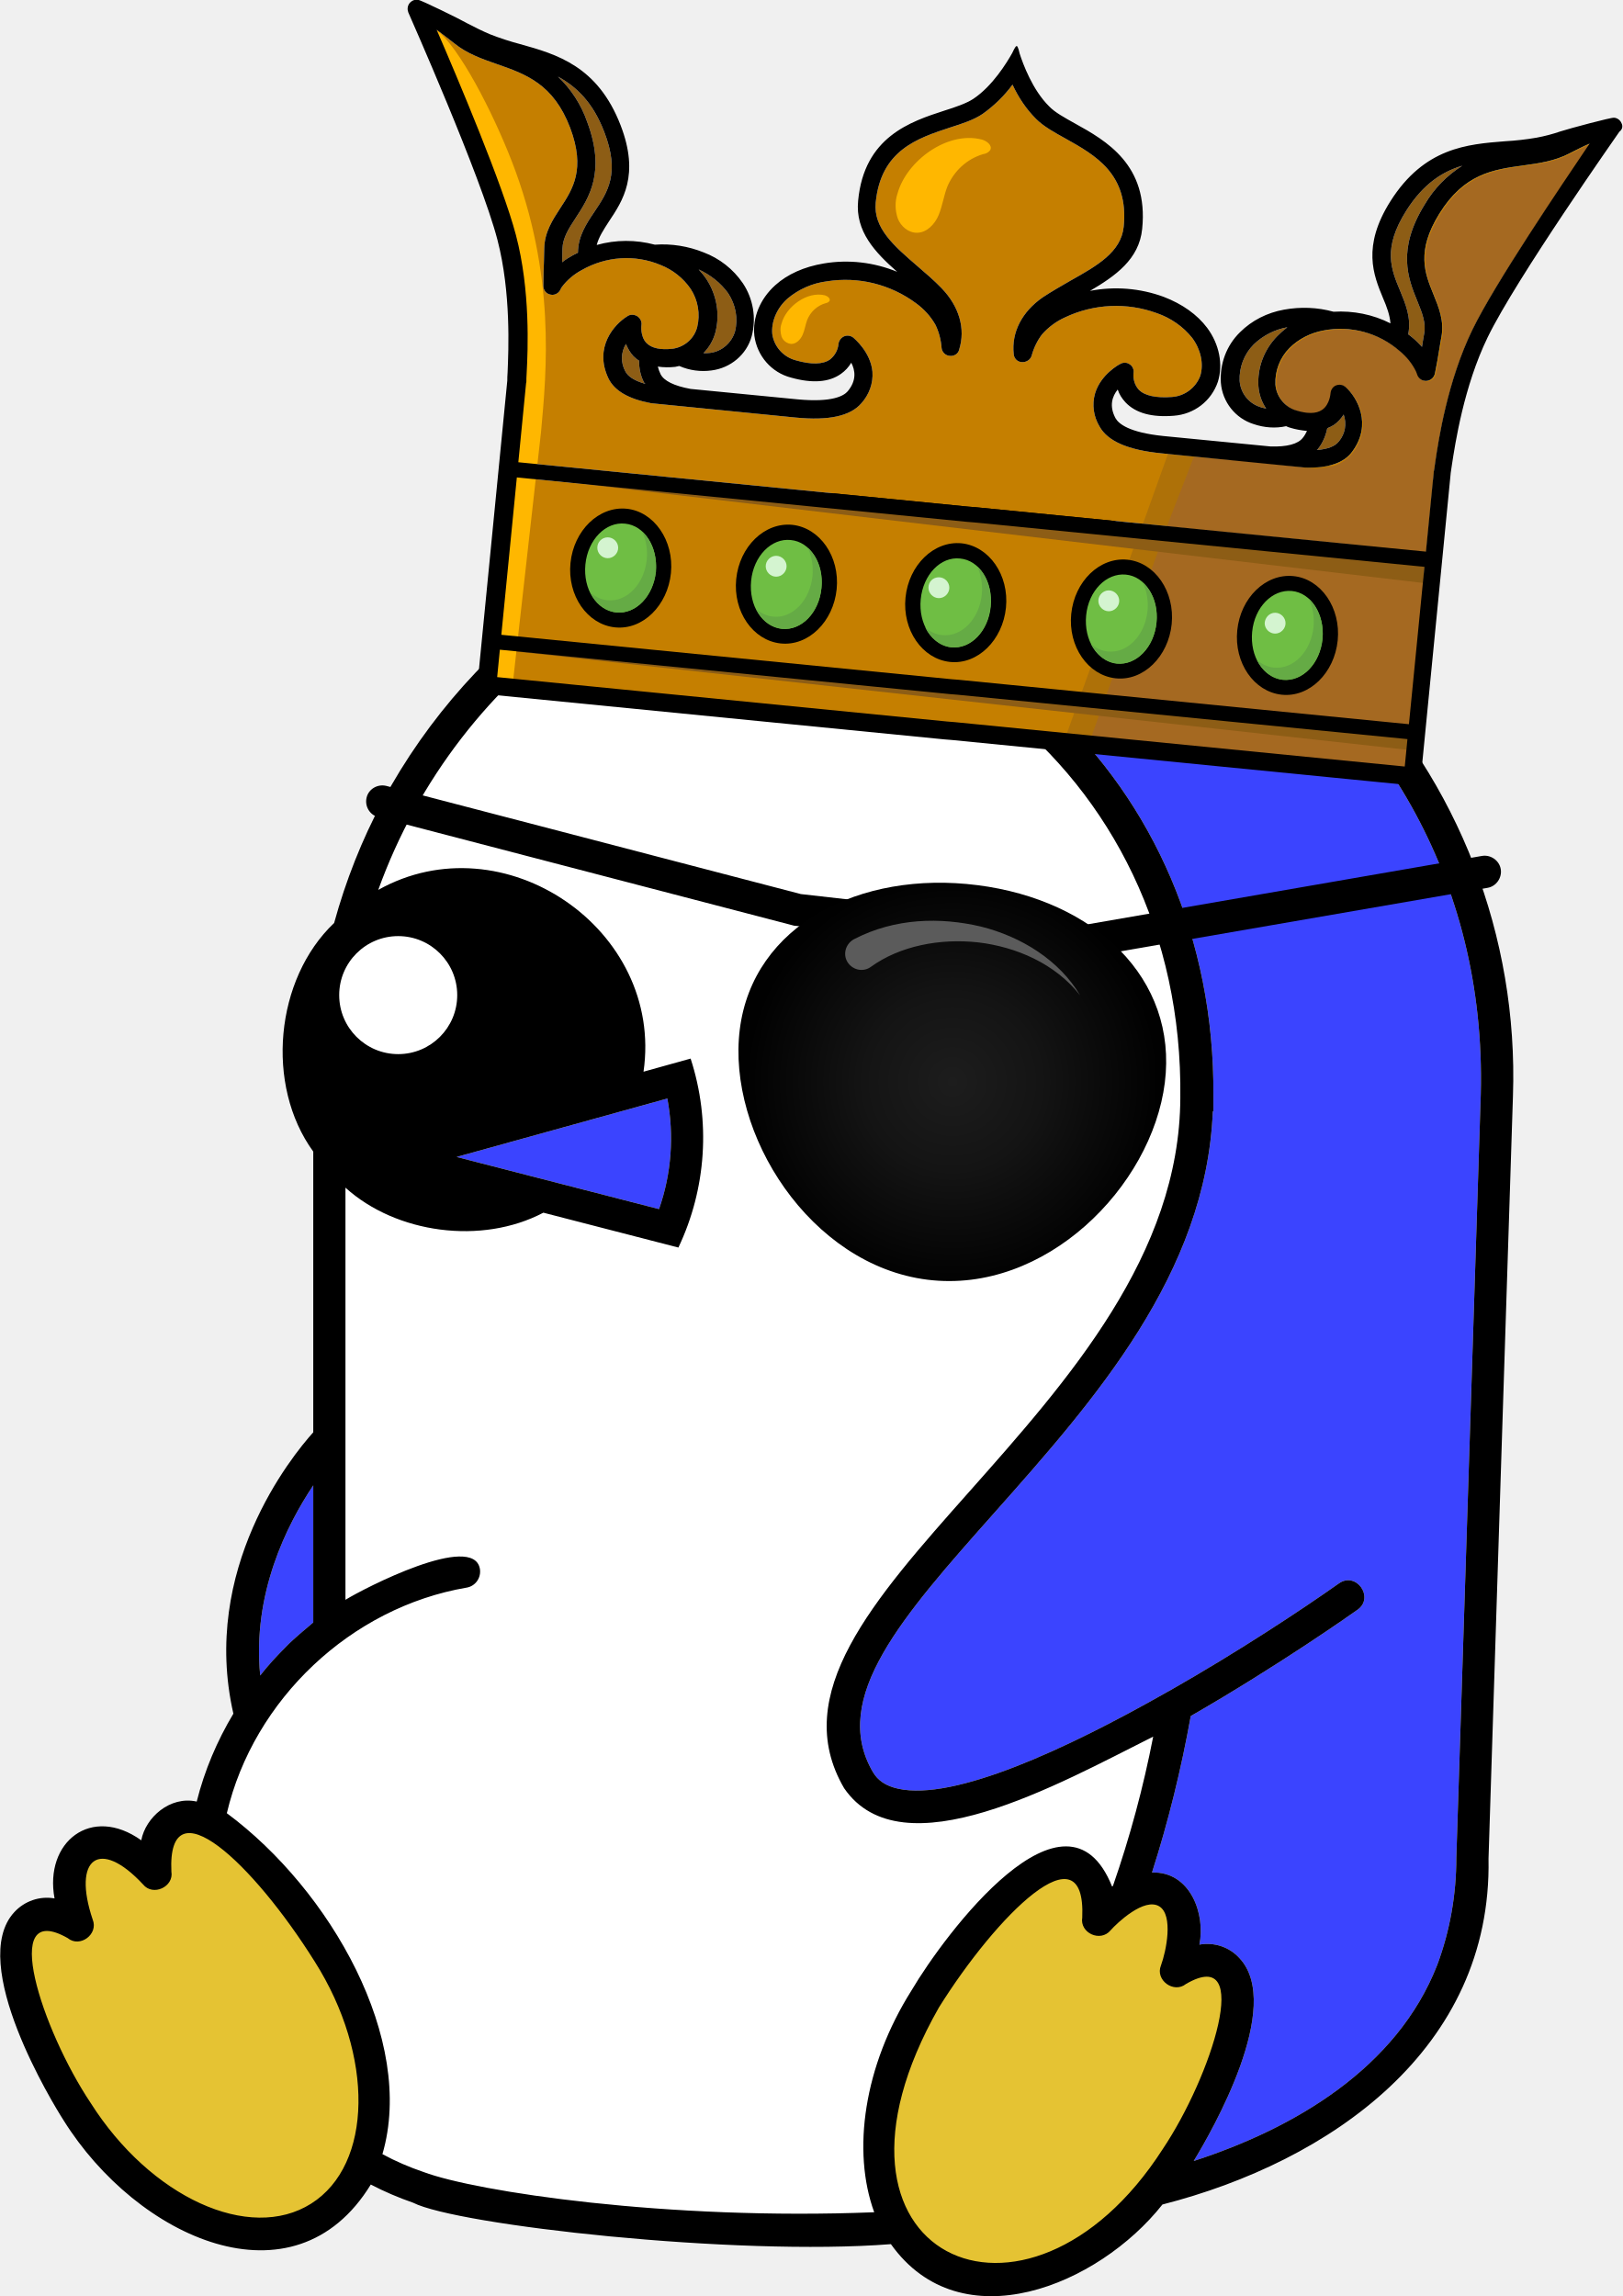
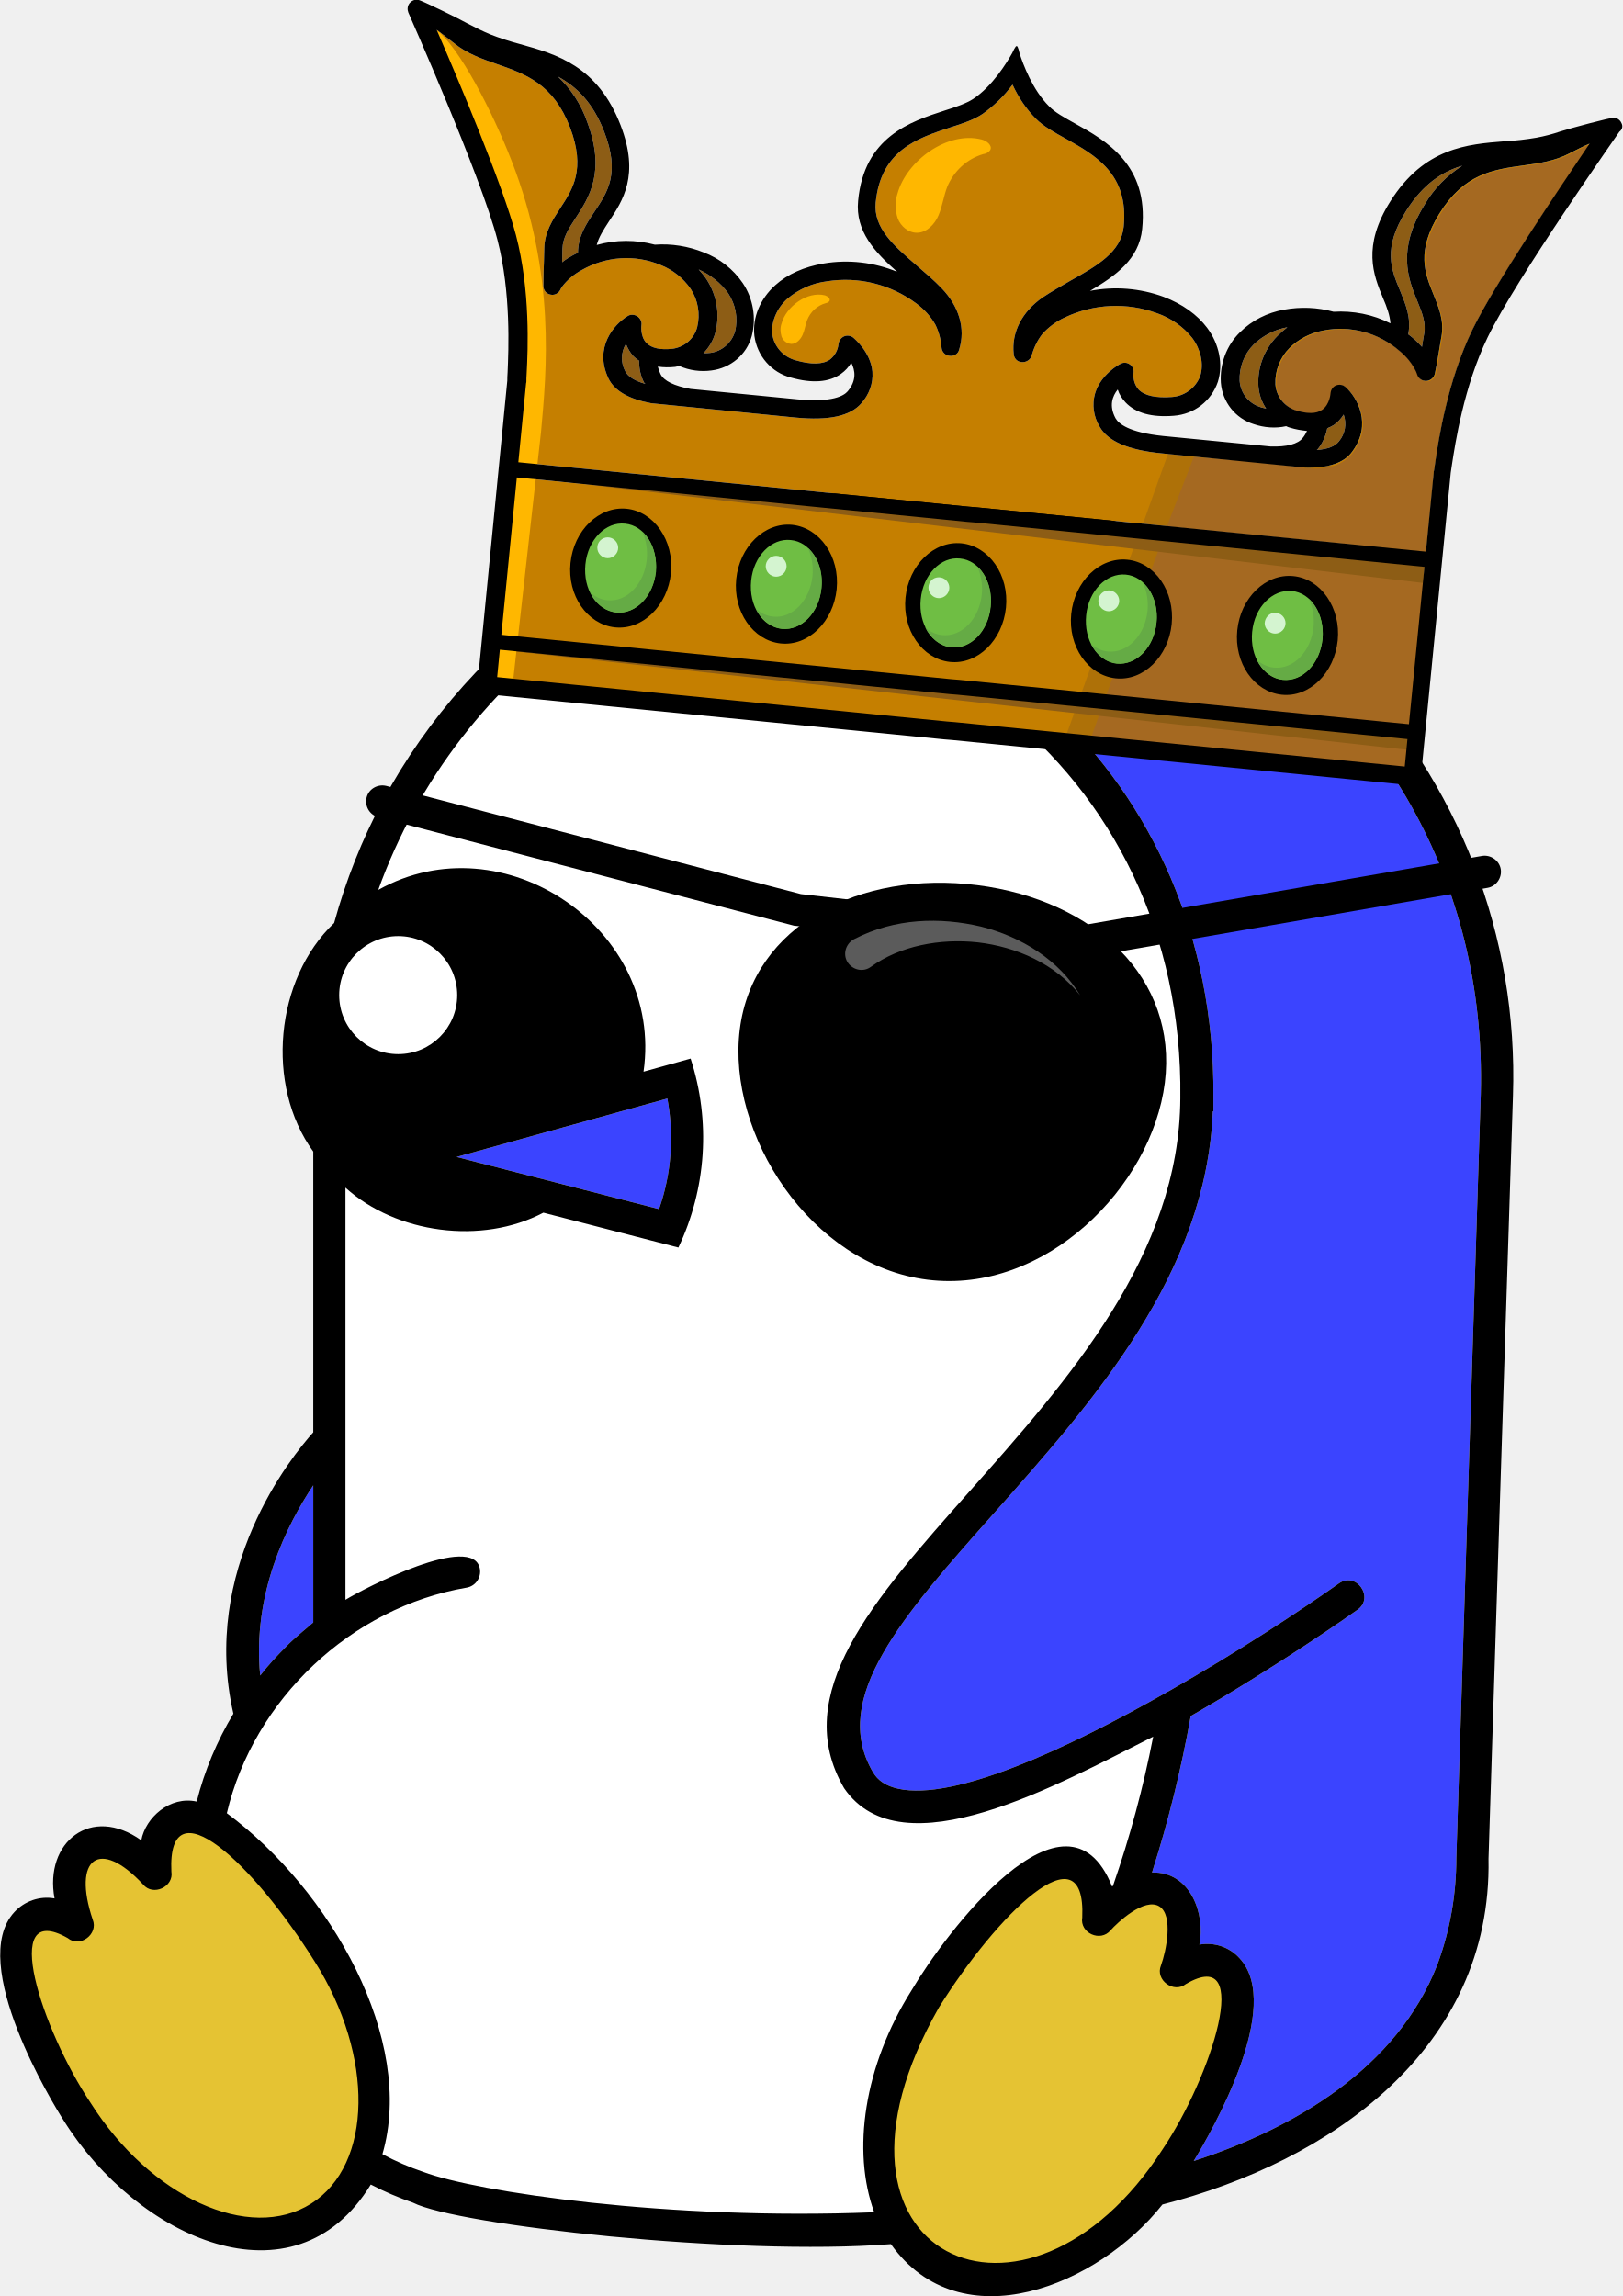
<svg xmlns="http://www.w3.org/2000/svg" version="1.1" id="CrownPatch" x="0px" y="0px" viewBox="0 0 544.3 770.4" style="enable-background:new 0 0 544.3 770.4;" xml:space="preserve">
  <style type="text/css">
	.penguin-st0{fill:#3B44FF;}
	.penguin-st1{fill:#E5C333;}
	.penguin-st2{fill:#FFFFFF;}
	.penguin-st3{display:none;fill:#FFFFFF;}
	.penguin-st4{fill:#C57F00;}
	.penguin-st5{opacity:0.4;fill:#8D5D15;enable-background:new    ;}
	.penguin-st6{fill:#A56921;}
	.penguin-st7{fill:#8D5D15;}
	.penguin-st8{fill:#FFB700;}
	.penguin-st9{fill:#6FBE44;}
	.penguin-st10{fill:#65AB45;}
	.penguin-st11{fill:#D4F4D0;}
- 	.penguin-st12{fill:url(#SVGID_1_penguin);}
+ 	.penguin-st12{fill="url(#SVGID_1_penguin)";}
	.penguin-st13{fill:#5B5B5B;}
</style>
  <g id="Color_body">
    <g id="Color_body-2">
      <path class="penguin-st0" d="M496.8,367.2c-8.2,256-8.2,256.1-8.2,256.2c0,12.2-2.1,24.4-6.4,35.9c-13.5,34.6-47.8,54.8-81.7,65.8    c6.2-10.2,30.2-52,15.4-68c-3.4-3.8-8.5-5.5-13.5-4.6c2.1-10.2-3-24.6-15.9-24.2c5.5-17.2,9.8-34.7,13-52.5    c29.7-17.1,53.9-34.2,56-35.7c5.7-4.1-0.5-12.9-6.3-8.8c-12.3,8.7-33.6,22.8-56.8,36c-0.4,0.2-0.8,0.4-1.1,0.6    c-33.8,19.2-71.2,36.4-89.9,32.3c-4.1-0.9-6.9-2.7-8.6-5.7c-14.4-24.8,10-52.2,40.9-87c33.4-37.6,71-80.1,73.2-134.6h0.2    c0-0.4,0-5,0-5.2c0.8-105.9-83.4-182.5-185.4-174.3C350.1,133.4,500.6,222.2,496.8,367.2z" />
    </g>
    <g id="Color_body-3">
      <path class="penguin-st0" d="M105.1,498.4v46c-3,2.6-6.3,5.2-9,8c-3.1,3.1-6.1,6.3-8.8,9.8C84.6,534.8,96.2,511.7,105.1,498.4z" />
    </g>
    <g id="Color_body-4">
      <path class="penguin-st0" d="M153.2,388.2l70.7-19.6c2.3,12.4,1.4,25.2-2.8,37.1L153.2,388.2z" />
    </g>
  </g>
  <g id="Shape">
    <polygon class="penguin-st1" points="368.6,639 363.1,626.9 355,625.3 342.5,636.3 328,646.6 313.7,665.6 302.6,685.4 295.3,712.9    297.2,736.9 308,755.4 318.6,762.3 340.1,765 367.6,755.6 393.6,725.6 409.5,695.1 415.1,670.1 409,658.6 396.3,660.2 396.1,640.7    386.2,633.7 373.6,636.3  " />
    <polygon class="penguin-st1" points="52,628.7 40.4,619.7 31.6,618.4 24.4,625.1 24.4,636.3 21.1,643.2 8.7,645.2 5.4,650.9 5.4,663.5    25.8,708.4 43.9,730 65.5,748 87.2,749.4 107.2,743.9 121.9,725.6 125.6,695.1 118,670.1 101.5,642.4 87.3,625.1 73.9,613.4    61.1,609.8 52.5,619.2  " />
    <path class="penguin-st2" d="M293.3,742.3c-69.4,2.8-133.6-6.9-151.2-13.5c-4.7-1.6-9.4-3.6-13.8-6c11.2-38.3-17.4-88.6-52.2-114.4   c9-38.2,41.7-69.1,80.5-75.7c2.9-0.5,4.9-3.3,4.4-6.3c0,0,0,0,0,0c-2.2-12.3-38.6,6.4-45.1,10.4V398.5c17,15.4,45.7,19.3,66.4,8.4   l45.3,11.7c9.4-19.8,10.9-42.5,4.1-63.4l-15.8,4.4c6.9-47.9-47.1-84.5-89-61c13.3-36.9,37.8-68.6,70.1-90.8   c103.6-22.8,200.4,49.9,199,160.6c-0.2,52.6-37.7,94.8-70.7,132c-32.4,36.5-60.5,68.1-42.1,99.6c19.4,28.3,72-1.4,103.7-17.3   c-3.3,17-7.8,33.7-13.5,50.1c-0.1,0.1-0.2,0.1-0.3,0.2c-15.4-38.5-56.1,15.9-67.3,34.9C289.8,693.3,285.8,721.7,293.3,742.3z" />
    <circle class="penguin-st3" cx="288" cy="328.1" r="19.1" />
    <path d="M362.7,321.5l-96.3-10.9l-139.5-36.4c-2.9-0.8-4.6-3.7-3.9-6.6s3.7-4.6,6.6-3.9L268.7,300l93.6,10.6l134.9-23.4   c2.9-0.5,5.8,1.5,6.3,4.4c0.5,2.9-1.5,5.8-4.4,6.3l0,0L362.7,321.5z" />
    <path d="M452.1,224.2c-65.9-70-182.3-79.8-260.8-25.6c-26.3,18-47.9,42.2-63,70.3c-6.9,12.9-12.3,26.6-16.2,40.8   c-19.8,18.8-23.2,54.4-7,76.7v94.2c-7.3,8.1-37.9,45.9-26.8,94.4c-5.5,9.2-9.7,19.1-12.3,29.5c-9-2-17.2,5.4-18.6,13   c-16.8-12-32.6,0.6-29.1,19.5c-5-0.9-10.1,0.9-13.5,4.6c-15.9,17.2,13.1,64.5,16.5,69.8c24.7,39.6,77.4,63.6,103.1,21.6   c4.6,2.4,9.3,4.4,14.2,6.1c14.7,7.5,108,18,160.3,13.9c23.5,33,69.6,13.9,91.1-13.3c56.3-14.4,110.6-52.2,109.4-116   c0-1.5,8.2-256,8.2-256C509.4,314.2,489.4,262.4,452.1,224.2z M153.2,388.2l70.7-19.6c2.3,12.4,1.4,25.2-2.8,37.1L153.2,388.2z    M105.1,498.4v46c-3,2.6-6.3,5.2-9,8c-3.1,3.1-6.1,6.3-8.8,9.8C84.6,534.8,96.2,511.7,105.1,498.4z M104.4,739.4   c-20.7,13.1-53.9-2.1-74-33.8c-16.3-24.4-30.8-68.4-7.7-55.3c4.1,3.4,10.4-1.3,8.4-6.2c-6.9-20.5,2.2-27.6,16.9-11.8   c3.3,4.1,10.4,0.8,9.5-4.3c-1.4-30,27.5-2.7,48.1,30.2C125.6,689.8,125.1,726.3,104.4,739.4L104.4,739.4z M293.3,742.3   c-69.4,2.8-133.6-6.9-151.2-13.5c-4.7-1.6-9.4-3.6-13.8-6c11.2-38.3-17.4-88.6-52.2-114.4c9-38.2,41.7-69.1,80.5-75.7   c2.9-0.5,4.9-3.3,4.4-6.3c0,0,0,0,0,0c-2.2-12.3-38.6,6.4-45.1,10.4V398.5c17,15.4,45.7,19.3,66.4,8.4l45.3,11.7   c9.4-19.8,10.9-42.5,4.1-63.4l-15.8,4.4c6.9-47.9-47.1-84.5-89-61c13.3-36.9,37.8-68.6,70.1-90.8c103.6-22.8,200.4,49.9,199,160.6   c-0.2,52.6-37.7,94.8-70.7,132c-32.4,36.5-60.5,68.1-42.1,99.6c19.4,28.3,72-1.4,103.7-17.3c-3.3,17-7.8,33.7-13.5,50.1   c-0.1,0.1-0.2,0.1-0.3,0.2c-15.4-38.5-56.1,15.9-67.3,34.9C289.8,693.3,285.8,721.7,293.3,742.3L293.3,742.3z M390.1,721.1   c-45.6,71-122.7,36.1-75.1-47.5c19.3-30.9,49.4-61,48.1-30.2c-0.9,5.2,6.1,8.4,9.5,4.3c2.2-2.5,11.4-11.2,16.4-8   c4.7,3,2.3,14.9,0.5,19.8c-2,4.9,4.3,9.5,8.4,6.2C420.8,652.4,406.4,696.8,390.1,721.1L390.1,721.1z M496.8,367.2   c-8.2,256-8.2,256.1-8.2,256.2c0,12.2-2.1,24.4-6.4,35.9c-13.5,34.6-47.8,54.8-81.7,65.8c6.2-10.2,30.2-52,15.4-68   c-3.4-3.8-8.5-5.5-13.5-4.6c2.1-10.2-3-24.6-15.9-24.2c5.5-17.2,9.8-34.7,13-52.5c29.7-17.1,53.9-34.2,56-35.7   c5.7-4.1-0.5-12.9-6.3-8.8c-12.3,8.7-33.6,22.8-56.8,36c-0.4,0.2-0.8,0.4-1.1,0.6c-33.8,19.2-71.2,36.4-89.9,32.3   c-4.1-0.9-6.9-2.7-8.6-5.7c-14.4-24.8,10-52.2,40.9-87c33.4-37.6,71-80.1,73.2-134.6h0.2c0-0.4,0-5,0-5.2   c0.8-105.9-83.4-182.5-185.4-174.3C350.1,133.4,500.6,222.2,496.8,367.2z" />
    <circle class="penguin-st2" cx="133.6" cy="333.9" r="19.8" />
    <g id="Layer_2_1_">
      <path class="penguin-st4" d="M494,110.6c-8.4,17.3-11.4,37.1-12.5,44.6c-0.2,1.3-0.3,2.3-0.4,2.7c-0.1,0.2-0.1,0.5-0.1,0.7l-2.6,26.5    l-151-14.9l-2.5-0.2l-151-14.9l2.6-26.5c0.1-0.2,0.1-0.5,0.1-0.7c0-0.5,0-1.4,0.1-2.8c0.4-7.6,1.3-27.6-3.6-46.2    c-4.4-16.8-19.5-52.5-26.6-68.9c1.6,1.2,3.6,2.7,6,4.6c4.2,3.4,9.3,5.2,14.2,6.9c9.8,3.4,19,6.7,24.6,21.4    c5.2,13.9,0.9,20.5-3.3,26.9c-2.6,4-5.3,8.1-5.4,13.5c0,1.3-0.1,2.7-0.1,4.2c-0.1,2.6-0.2,5.5-0.2,8.4c0,1.4,0.9,2.6,2.2,2.9    c1.3,0.4,2.7-0.2,3.4-1.4l0.3-0.6c0.1-0.2,0.2-0.3,0.3-0.5c1.8-2.4,4.1-4.3,6.7-5.7c8.1-4.6,17.8-5.3,26.4-1.7    c4.1,1.6,7.6,4.4,10.1,8c2.5,3.8,3.3,8.5,2.2,12.9c-1,3.8-4.2,6.6-8.1,7.2c-4.3,0.5-7.2-0.2-8.9-1.9c-2.2-2.3-1.7-6-1.7-6    c0.2-1.2-0.4-2.3-1.4-3c-1-0.6-2.3-0.7-3.3,0c-4.4,2.7-11.3,10.4-6.4,20.8c2,4.2,6.8,7,14.4,8.4l48.4,4.8    c11.2,1.1,18.4-0.5,22.1-4.8c2.6-2.9,4-6.7,3.7-10.6c-0.6-6.6-6.1-11.1-6.4-11.4c-0.9-0.7-2.1-0.9-3.2-0.4c-1,0.5-1.7,1.5-1.8,2.6    c-0.2,2-1.2,3.8-2.8,5.1c-2.4,1.7-6.3,1.8-11.5,0.3c-4.2-1.1-7.3-4.6-7.9-8.8c-0.4-4.1,1.5-8.7,5.1-11.9c3.8-3.2,8.4-5.2,13.2-5.8    c10.6-1.7,21.4,1,30,7.4c2.6,1.9,4.8,4.3,6.4,7.1c1.2,2.4,1.9,5.1,2.1,7.8c0.1,1.4,1.3,2.6,2.7,2.7c1.5,0.2,2.9-0.7,3.2-2.1    c2.2-7,0-14.5-5.9-20.6c-2.5-2.6-5.3-5-8.1-7.4c-8-6.9-14.8-12.8-14-21.3c1.7-17.6,14-21.6,24.9-25.2c4.1-1.3,8.1-2.6,11-4.6    c3.8-2.7,7.2-6,10-9.8c2,4.3,4.6,8.2,7.9,11.5c2.5,2.5,6.1,4.5,9.9,6.6c10,5.6,21.3,11.9,19.5,29.6c-0.9,8.5-8.8,13-17.9,18.1    c-3.1,1.8-6.3,3.6-9.3,5.6c-6.9,4.8-10.5,11.7-9.7,19c0.1,1.5,1.3,2.7,2.8,2.7c1.4,0.1,2.8-0.8,3.2-2.1c0.7-2.6,1.9-5.1,3.5-7.2    c2.1-2.4,4.8-4.4,7.7-5.7c9.7-4.6,20.8-5.1,30.9-1.4c4.6,1.6,8.8,4.5,11.8,8.3c2.9,3.9,3.9,8.7,2.7,12.7c-1.5,4-5.2,6.8-9.5,7.1    c-5.3,0.4-9.2-0.4-11.2-2.5c-1.3-1.5-1.9-3.5-1.7-5.5c0.2-1.1-0.3-2.3-1.2-2.9c-0.9-0.7-2.2-0.8-3.2-0.2c-0.3,0.1-6.6,3.5-8.5,9.9    c-1.1,3.8-0.5,7.8,1.5,11.1c2.7,4.9,9.5,7.9,20.7,9l48.4,4.8c7.7,0.2,13-1.6,15.7-5.4c6.8-9.2,1.6-18.2-2.2-21.6    c-0.9-0.8-2.1-1-3.2-0.6c-1.1,0.4-1.8,1.5-1.9,2.6c0,0-0.2,3.8-2.8,5.6c-2,1.4-5.1,1.4-9.1,0.1c-3.7-1.3-6.3-4.7-6.6-8.6    c-0.2-4.5,1.5-9,4.7-12.2c3.1-3.1,7.1-5.1,11.4-5.9c9.1-1.8,18.6,0.8,25.6,6.9c2.3,1.9,4.2,4.2,5.5,6.9c0.1,0.2,0.1,0.4,0.2,0.5    l0.2,0.6c0.5,1.3,1.7,2.1,3.1,2c1.4-0.1,2.5-1.1,2.8-2.4c0.6-2.9,1.1-5.7,1.5-8.3c0.2-1.5,0.5-2.8,0.7-4.1c1-5.3-0.9-9.9-2.7-14.3    c-2.9-7.1-5.8-14.4,2-27c8.3-13.4,18-14.8,28.3-16.2c5.2-0.7,10.5-1.5,15.3-4c2.7-1.4,4.9-2.5,6.8-3.3    C523.4,62.9,501.6,95,494,110.6z" />
      <polygon class="penguin-st4" points="326.9,175.3 324.4,175.1 173.4,160.2 171.9,175.2 168.2,213 166.7,228 317.7,242.9 320.2,243.1     471.2,258 472.7,243 476.4,205.2 477.9,190.2   " />
      <polygon class="penguin-st5" points="356.7,249.5 382.2,178.6 479,188.6 475.8,258.2   " />
      <polygon class="penguin-st6" points="365,250.4 390.5,179.5 481.5,194.6 475.8,258.2   " />
      <polygon class="penguin-st7" points="474.1,251.8 165.8,217.8 474.8,244.6   " />
      <polygon class="penguin-st7" points="477.4,195.6 167.6,159.1 478.4,184.8   " />
      <path class="penguin-st7" d="M471.8,70.7c5.7-9,12.1-13.1,18.8-15.1c-5.2,3.3-9.5,7.7-12.6,13c-9.4,15.2-5.6,24.8-2.5,32.4    c1.6,3.9,3,7.4,2.3,11c-0.2,1.3-0.5,2.7-0.7,4.2c0,0.1,0,0.1,0,0.2c-1-1.1-2.1-2.2-3.2-3.1c-0.4-0.4-0.9-0.7-1.4-1.1    c0-0.1,0-0.2,0-0.2c1-5.4-0.9-9.9-2.7-14.3C466.7,90.3,463.8,83.4,471.8,70.7z" />
      <path class="penguin-st7" d="M428.5,112.8c-4.4,4.5-6.7,10.6-6.3,16.8c0.2,2.7,1.1,5.3,2.6,7.5c-0.7-0.2-1.5-0.3-2.2-0.6    c-3.8-1.3-6.4-4.7-6.7-8.7c-0.2-4.5,1.5-9,4.7-12.2l0,0c3.1-3,7-5,11.3-5.8C430.6,110.8,429.5,111.8,428.5,112.8z" />
      <path class="penguin-st7" d="M244.3,98.4L244.3,98.4c2.5,3.8,3.4,8.4,2.3,12.8c-1.1,3.8-4.4,6.7-8.3,7.2c-0.7,0.1-1.5,0.1-2.3,0.1    c1.9-1.9,3.3-4.3,4-6.9c1.6-6.1,0.5-12.5-2.9-17.8c-0.8-1.2-1.7-2.3-2.7-3.4C238.3,92.2,241.8,94.9,244.3,98.4z" />
      <path class="penguin-st7" d="M202.7,44.2c5.4,13.9,1.2,20.2-3.3,26.9c-2.7,4-5.4,8.1-5.5,13.5v0.2c-0.5,0.3-1.1,0.5-1.6,0.8    c-1.3,0.7-2.6,1.5-3.7,2.4v-0.2c0-1.5,0.1-2.9,0.1-4.3c0.1-3.7,2.1-6.8,4.4-10.3c4.5-6.9,10.2-15.5,3.9-32.3    c-2-5.8-5.4-11-9.8-15.2C193.4,29.1,198.9,34.3,202.7,44.2z" />
      <path class="penguin-st7" d="M216.5,128.8c-3.5-1-5.8-2.4-6.7-4.2c-1.6-2.9-1.5-6.4,0.2-9.2c0.6,1.5,1.4,2.9,2.5,4.1    c0.6,0.6,1.2,1.1,1.9,1.5c0,2.6,0.5,5.1,1.7,7.4C216.3,128.5,216.4,128.7,216.5,128.8z" />
      <path class="penguin-st7" d="M441.8,151c0.1-0.1,0.3-0.3,0.4-0.4c1.6-2,2.6-4.4,3.1-6.9c0.8-0.3,1.5-0.7,2.2-1.1c1.3-0.9,2.4-2.1,3.3-3.5    c1.1,3.1,0.5,6.5-1.6,9C447.9,149.8,445.4,150.7,441.8,151z" />
      <path class="penguin-st8" d="M146.5,10.1c7.5,5.7,18.6,27,25.2,44c14.8,38.1,11.7,70.4,9.8,91l-9.6,85.5l-7.4-3.5l9.4-122.9    c0.3-7.7-0.8-15.4-3.3-22.7l-11.9-35.2L146.5,10.1z" />
      <polygon class="penguin-st5" points="382,179.8 393.2,148.5 482.6,161.6 479,188.6   " />
      <path class="penguin-st9" d="M262.1,213.4c-7.9-0.8-13.5-9.2-12.6-18.8s8.1-16.8,16-16s13.5,9.2,12.6,18.8S270,214.2,262.1,213.4z" />
      <path d="M265.3,181.2c6.5,0.6,11.1,7.8,10.3,16.1s-6.7,14.4-13.3,13.7s-11.1-7.8-10.3-16.1S258.8,180.5,265.3,181.2 M265.8,176.1    c-9.3-0.9-17.7,7.3-18.8,18.2s5.6,20.6,14.9,21.6s17.7-7.3,18.8-18.2S275.1,177.1,265.8,176.1z" />
      <path class="penguin-st10" d="M271,183.8c1.4,2.9,1.9,6.2,1.6,9.4c-0.8,8.2-6.7,14.4-13.2,13.7c-2.1-0.2-4.1-1.1-5.7-2.6    c1.8,3.7,5,6.3,8.7,6.7c6.5,0.6,12.4-5.5,13.2-13.7C276.2,191.7,274.3,186.7,271,183.8z" />
      <path class="penguin-st9" d="M374.5,225.1c-7.9-0.8-13.5-9.2-12.6-18.8s8.1-16.8,16-16s13.5,9.2,12.6,18.8S382.4,225.9,374.5,225.1z" />
      <path d="M377.7,192.8c6.5,0.6,11.1,7.8,10.3,16.1s-6.7,14.4-13.3,13.7s-11.1-7.8-10.3-16.1S371.2,192.2,377.7,192.8 M378.2,187.8    c-9.3-0.9-17.7,7.3-18.8,18.2s5.6,20.6,14.9,21.6s17.7-7.3,18.8-18.2S387.5,188.7,378.2,187.8z" />
      <path class="penguin-st10" d="M383.4,195.5c1.4,2.9,1.9,6.2,1.6,9.4c-0.8,8.2-6.7,14.4-13.3,13.7c-2.1-0.2-4.1-1.1-5.7-2.6    c1.8,3.7,5,6.3,8.7,6.7c6.5,0.6,12.4-5.5,13.3-13.7C388.6,203.4,386.7,198.4,383.4,195.5z" />
      <path class="penguin-st9" d="M430.2,230.6c-7.9-0.8-13.5-9.2-12.6-18.8s8.1-16.8,16-16s13.5,9.2,12.6,18.8S438.1,231.4,430.2,230.6z" />
      <path d="M433.4,198.3c6.5,0.6,11.1,7.8,10.3,16.1s-6.7,14.4-13.3,13.7s-11.1-7.8-10.3-16.1S426.9,197.7,433.4,198.3 M433.9,193.3    c-9.3-0.9-17.7,7.3-18.8,18.2s5.6,20.6,14.9,21.6s17.7-7.3,18.8-18.2S443.2,194.2,433.9,193.3L433.9,193.3z" />
      <path class="penguin-st10" d="M439.1,200.9c1.4,2.9,1.9,6.2,1.6,9.4c-0.8,8.2-6.7,14.4-13.3,13.7c-2.1-0.2-4.1-1.1-5.7-2.6    c1.8,3.7,5,6.3,8.7,6.7c6.5,0.6,12.4-5.5,13.3-13.7C444.2,208.9,442.3,203.9,439.1,200.9z" />
      <path class="penguin-st9" d="M206.5,207.9c-7.9-0.8-13.5-9.2-12.6-18.8s8.1-16.8,16-16s13.5,9.2,12.6,18.8S214.4,208.7,206.5,207.9z" />
      <path d="M209.7,175.7c6.5,0.6,11.1,7.8,10.3,16.1s-6.7,14.4-13.3,13.7s-11.1-7.8-10.3-16.1S203.2,175,209.7,175.7 M210.2,170.7    c-9.3-0.9-17.7,7.3-18.8,18.2s5.6,20.6,14.9,21.6s17.7-7.3,18.8-18.2S219.4,171.6,210.2,170.7L210.2,170.7z" />
      <path class="penguin-st10" d="M215.4,178.3c1.4,2.9,1.9,6.2,1.6,9.4c-0.8,8.2-6.7,14.4-13.2,13.7c-2.1-0.2-4.1-1.1-5.7-2.6    c1.8,3.7,5,6.3,8.7,6.7c6.5,0.6,12.4-5.5,13.3-13.7C220.5,186.2,218.6,181.2,215.4,178.3z" />
      <path class="penguin-st9" d="M318.9,219.6c-7.9-0.8-13.5-9.2-12.6-18.8s8.1-16.8,16-16s13.5,9.2,12.6,18.8S326.8,220.4,318.9,219.6z" />
      <path d="M322.1,187.4c6.5,0.6,11.1,7.8,10.3,16.1s-6.7,14.4-13.2,13.7s-11.1-7.8-10.3-16.1S315.6,186.7,322.1,187.4 M322.6,182.3    c-9.3-0.9-17.7,7.3-18.8,18.2s5.6,20.6,14.9,21.6s17.7-7.3,18.8-18.2S331.9,183.3,322.6,182.3L322.6,182.3z" />
      <path class="penguin-st10" d="M327.8,190c1.4,2.9,1.9,6.2,1.6,9.4c-0.8,8.2-6.7,14.4-13.3,13.7c-2.1-0.2-4.1-1.1-5.7-2.6    c1.8,3.7,5,6.3,8.7,6.7c6.5,0.6,12.4-5.5,13.2-13.7C332.9,197.9,331,192.9,327.8,190z" />
      <path class="penguin-st11" d="M203.9,180.3L203.9,180.3c1.9,0,3.5,1.6,3.5,3.5v0l0,0c0,1.9-1.6,3.5-3.5,3.5h0l0,0c-1.9,0-3.5-1.6-3.5-3.5    c0,0,0,0,0,0l0,0C200.4,181.8,202,180.3,203.9,180.3C203.9,180.3,203.9,180.3,203.9,180.3z" />
      <path class="penguin-st11" d="M260.4,186.5L260.4,186.5c1.9,0,3.5,1.6,3.5,3.5c0,0,0,0,0,0l0,0c0,1.9-1.6,3.5-3.5,3.5c0,0,0,0,0,0l0,0    c-1.9,0-3.5-1.6-3.5-3.5v0l0,0C256.9,188.1,258.5,186.5,260.4,186.5L260.4,186.5z" />
      <path class="penguin-st11" d="M315,193.7L315,193.7c1.9,0,3.5,1.6,3.5,3.5c0,0,0,0,0,0l0,0c0,1.9-1.6,3.5-3.5,3.5h0l0,0    c-1.9,0-3.5-1.6-3.5-3.5l0,0l0,0C311.5,195.2,313,193.7,315,193.7L315,193.7z" />
      <path class="penguin-st11" d="M372,198.1L372,198.1c1.9,0,3.5,1.6,3.5,3.5v0c0,1.9-1.6,3.5-3.5,3.5l0,0c-1.9,0-3.5-1.6-3.5-3.5v0    C368.5,199.7,370.1,198.1,372,198.1z" />
      <path class="penguin-st11" d="M427.8,205.6L427.8,205.6c1.9,0,3.5,1.6,3.5,3.5v0c0,1.9-1.6,3.5-3.5,3.5l0,0c-1.9,0-3.5-1.6-3.5-3.5v0    C424.4,207.2,425.9,205.6,427.8,205.6z" />
      <path class="penguin-st8" d="M262.2,108.6c-0.5,1.4-0.4,2.9,0,4.3c0.5,1.4,1.8,2.4,3.3,2.5c1.7,0,3.1-1.5,3.8-3.1s0.9-3.3,1.5-4.9    c1.1-2.8,3.4-4.9,6.3-5.7c0.5-0.1,0.9-0.3,1.2-0.7c0.4-0.8-0.6-1.6-1.5-1.9C270.8,97.6,263.7,102.9,262.2,108.6z" />
      <path class="penguin-st8" d="M301.1,65c-0.9,2.7-0.8,5.6,0.1,8.3c1,2.6,3.5,4.8,6.4,4.8c3.3,0,6-2.8,7.3-5.9s1.7-6.4,2.9-9.5    c2.2-5.3,6.6-9.4,12.1-11c0.9-0.1,1.8-0.6,2.3-1.3c0.9-1.6-1.2-3.2-2.9-3.6C317.8,43.9,304.1,54,301.1,65z" />
      <path class="penguin-st6" d="M400.5,153.4c0,0,20.7,1.2,37.8,3.7h0.1c1.3,0.2,10.6,1.3,15.6-5.4c6.8-9.2,1.6-18.2-2.2-21.6    c-0.9-0.8-2.1-1-3.2-0.6c-1.1,0.4-1.8,1.5-1.9,2.6c0,0-0.2,3.8-2.8,5.6c-2,1.4-5.1,1.4-9.1,0.1c-3.7-1.3-6.3-4.7-6.6-8.6    c-0.2-4.5,1.5-9,4.7-12.2c3.1-3.1,7.1-5.1,11.4-5.9c9.1-1.8,18.6,0.8,25.6,6.9c2.3,1.9,4.2,4.2,5.5,6.9c0.1,0.2,0.1,0.4,0.2,0.5    l0.2,0.6c0.5,1.3,1.7,2.1,3.1,2c1.4-0.1,2.5-1.1,2.8-2.4c0.6-2.9,1.1-5.7,1.5-8.3c0.2-1.5,0.5-2.8,0.7-4.1c1-5.3-0.9-9.9-2.7-14.3    c-2.9-7.1-5.8-14.4,2-27c8.3-13.4,18-14.8,28.3-16.2c5.2-0.7,10.5-1.5,15.3-4c2.7-1.4,4.9-2.5,6.8-3.3    C523.5,62.9,501.6,95,494,110.6c-8.4,17.3-11.4,37.1-12.5,44.6c-0.2,1.3-0.4,2.3-0.4,2.7c-0.1,0.2-0.1,0.5-0.1,0.7l-2.6,26.5    l-86.9-8.5L400.5,153.4z" />
      <path d="M544,41.3c-0.4-1-1.4-1.7-2.4-1.8h-0.1c-1.1-0.1-14.9,3.6-18,4.6c-2.6,0.9-5.3,1.6-8,2.1c-3.5,0.6-7,1-10.6,1.2    c-12.6,1-27,2.1-38.4,20.1c-9.6,15.2-5.7,24.8-2.5,32.5c1.3,3,2.3,5.8,2.5,8.5c-5.9-3-12.5-4.3-19.1-3.9    c-5.4-1.5-11.1-1.7-16.6-0.7c-5.6,1-10.8,3.6-14.8,7.6c-4.5,4.4-6.8,10.6-6.4,16.9c0.5,6.5,4.9,12,11,13.9    c3.5,1.2,7.3,1.5,10.9,0.7c0.4,0.2,0.9,0.4,1.3,0.5c1.9,0.6,3.8,0.9,5.7,1.1c-0.4,0.8-0.8,1.6-1.4,2.3c-1.6,2.1-5.4,3.1-10.9,2.9    l-35.9-3.5c-11.7-1.2-15-4.2-16-5.9c-2.3-4.2-1.1-7.5,0.7-9.7c0.5,1.6,1.4,3,2.6,4.3c3.4,3.6,8.8,5.1,16.2,4.5    c6.8-0.5,12.6-4.9,14.8-11.4c1.8-5.8,0.5-12.6-3.6-18.1c-3.3-4.4-8.3-8-14.6-10.4c-7.9-2.9-16.4-3.6-24.7-2    c8.5-5,16.5-10.6,17.5-20.8c2.2-21.5-12.1-29.6-22.6-35.4c-3.4-1.9-6.7-3.7-8.6-5.7c-5.6-5.5-8.8-14.3-9.9-17.7c0,0-0.6-2.8-1-2.5    c-0.3-0.4-1.5,2.3-1.5,2.3c-1.8,3.2-6.6,11.1-13.1,15.4c-2.3,1.5-5.8,2.7-9.6,3.9c-11.4,3.7-27,8.8-29,30.3    c-1,10.2,5.7,17.3,13.1,23.8c-7.8-3.2-16.3-4.2-24.6-2.8c-6.6,1.1-12.2,3.6-16.3,7.3c-5.1,4.6-7.7,10.9-7,17    c0.9,6.7,5.7,12.3,12.3,14c7.1,2,12.8,1.6,16.8-1.3c1.4-1,2.5-2.2,3.4-3.7c1.3,2.5,1.9,5.9-1.2,9.6c-1.3,1.5-5.1,3.8-16.8,2.7    l-35.9-3.5c-5.5-1-9-2.7-10.1-5c-0.4-0.8-0.7-1.7-0.9-2.5c1.9,0.3,3.9,0.3,5.8,0.1c0.5-0.1,0.9-0.2,1.4-0.3    c3.4,1.5,7.2,2,10.8,1.5c6.4-0.8,11.8-5.3,13.5-11.5c1.6-6.1,0.5-12.6-3-17.8c-3.2-4.7-7.8-8.3-13.1-10.3    c-5.2-2.1-10.8-3-16.4-2.6c-6.4-1.7-13.1-1.7-19.5,0.1c0.7-2.7,2.3-5.1,4.1-7.9c4.6-6.9,10.4-15.5,3.9-32.3    c-7.7-19.9-21.5-23.8-33.7-27.2c-3.4-0.9-6.8-2-10.1-3.3c-2.6-1.1-5-2.3-7.5-3.6c-2.8-1.6-15.7-7.9-16.7-8h-0.1    c-1.1-0.1-2.1,0.4-2.8,1.3c-0.6,0.9-0.7,2-0.3,3c0.2,0.5,24.4,55,29.9,76.3c4.6,17.7,3.7,37.1,3.4,44.4c-0.1,1.2-0.1,2.1-0.1,2.7    v0.1l-10,101.9c-0.2,1.7,1.1,3.1,2.7,3.3l154,15.2l2.5,0.2l154,15.2c1.7,0.2,3.2-1,3.3-2.7l0,0l10-101.9v-0.1    c0.1-0.6,0.2-1.5,0.4-2.7c1.1-7.2,4-26.4,12-42.9c9.6-19.8,43.9-68.5,44.2-69C544.4,43.4,544.5,42.2,544,41.3z M471.8,70.7    c5.7-9,12.1-13.1,18.8-15.1c-5.2,3.3-9.5,7.7-12.6,13c-9.4,15.2-5.6,24.8-2.5,32.4c1.6,3.9,3,7.4,2.3,11c-0.2,1.3-0.5,2.7-0.7,4.2    c0,0.1,0,0.1,0,0.2c-1-1.1-2.1-2.2-3.2-3.1c-0.4-0.4-0.9-0.7-1.4-1.1c0-0.1,0-0.2,0-0.2c1-5.4-0.9-9.9-2.7-14.3    C466.7,90.3,463.8,83.4,471.8,70.7L471.8,70.7z M428.5,112.8c-4.4,4.5-6.7,10.6-6.3,16.8c0.2,2.7,1.1,5.3,2.6,7.5    c-0.7-0.2-1.5-0.3-2.2-0.6c-3.8-1.3-6.4-4.7-6.7-8.7c-0.2-4.5,1.5-9,4.7-12.2l0,0c3.1-3,7-5,11.3-5.8    C430.6,110.8,429.5,111.8,428.5,112.8z M244.3,98.4L244.3,98.4c2.5,3.8,3.4,8.4,2.3,12.8c-1.1,3.8-4.4,6.7-8.3,7.2    c-0.7,0.1-1.5,0.1-2.3,0.1c1.9-1.9,3.3-4.3,4-6.9c1.6-6.1,0.5-12.5-2.9-17.8c-0.8-1.2-1.7-2.3-2.7-3.4    C238.3,92.2,241.8,94.9,244.3,98.4z M202.7,44.2c5.4,13.9,1.2,20.2-3.3,26.9c-2.7,4-5.4,8.1-5.5,13.5v0.2    c-0.5,0.3-1.1,0.5-1.6,0.8c-1.3,0.7-2.6,1.5-3.7,2.4v-0.2c0-1.5,0.1-2.9,0.1-4.3c0.1-3.7,2.1-6.8,4.4-10.3    c4.5-6.9,10.2-15.5,3.9-32.3c-2-5.8-5.4-11-9.8-15.2C193.4,29.1,198.9,34.3,202.7,44.2L202.7,44.2z M471.3,257.2l-151-14.9    l-2.5-0.2l-151-14.9l0.9-9.2l151,14.9l2.5,0.2l151,14.9L471.3,257.2z M472.7,243l-151-14.9l-2.5-0.2l-151-14.9l5.2-52.8l151,14.9    l2.5,0.2l151,14.9L472.7,243z M494,110.6c-8.4,17.3-11.4,37.1-12.5,44.6c-0.2,1.3-0.3,2.3-0.4,2.7c-0.1,0.2-0.1,0.5-0.1,0.7    l-2.6,26.5l-151-14.9l-2.5-0.2l-151-14.9l2.6-26.5c0.1-0.2,0.1-0.5,0.1-0.7c0-0.5,0-1.4,0.1-2.8c0.4-7.6,1.3-27.6-3.6-46.2    c-4.4-16.8-19.5-52.5-26.6-68.9c1.6,1.2,3.6,2.7,6,4.6c4.2,3.4,9.3,5.2,14.2,6.9c9.8,3.4,19,6.7,24.6,21.4    c5.2,13.9,0.9,20.5-3.3,26.9c-2.6,4-5.3,8.1-5.4,13.5c0,1.3-0.1,2.7-0.1,4.2c-0.1,2.6-0.2,5.5-0.2,8.4c0,1.4,0.9,2.6,2.2,2.9    c1.3,0.4,2.7-0.2,3.4-1.4l0.3-0.6c0.1-0.2,0.2-0.3,0.3-0.5c1.8-2.4,4.1-4.3,6.7-5.7c8.1-4.6,17.8-5.3,26.4-1.7    c4.1,1.6,7.6,4.4,10.1,8c2.5,3.8,3.3,8.5,2.2,12.9c-1,3.8-4.2,6.6-8.1,7.2c-4.3,0.5-7.2-0.2-8.9-1.9c-2.2-2.3-1.7-6-1.7-6    c0.2-1.2-0.4-2.3-1.4-3c-1-0.6-2.3-0.7-3.3,0c-4.4,2.7-11.3,10.4-6.4,20.8c2,4.2,6.8,7,14.4,8.4l48.4,4.8    c11.2,1.1,18.4-0.5,22.1-4.8c2.6-2.9,4-6.7,3.7-10.6c-0.6-6.6-6.1-11.1-6.4-11.4c-0.9-0.7-2.1-0.9-3.2-0.4c-1,0.5-1.7,1.5-1.8,2.6    c-0.2,2-1.2,3.8-2.8,5.1c-2.4,1.7-6.3,1.8-11.5,0.3c-4.2-1.1-7.3-4.6-7.9-8.8c-0.4-4.1,1.5-8.7,5.1-11.9c3.8-3.2,8.4-5.2,13.2-5.8    c10.6-1.7,21.4,1,30,7.4c2.6,1.9,4.8,4.3,6.4,7.1c1.2,2.4,1.9,5.1,2.1,7.8c0.1,1.4,1.3,2.6,2.7,2.7c1.5,0.2,2.9-0.7,3.2-2.1    c2.2-7,0-14.5-5.9-20.6c-2.5-2.6-5.3-5-8.1-7.4c-8-6.9-14.8-12.8-14-21.3c1.7-17.6,14-21.6,24.9-25.2c4.1-1.3,8.1-2.6,11-4.6    c3.8-2.7,7.2-6,10-9.8c2,4.3,4.6,8.2,7.9,11.5c2.5,2.5,6.1,4.5,9.9,6.6c10,5.6,21.3,11.9,19.5,29.6c-0.9,8.5-8.8,13-17.9,18.1    c-3.1,1.8-6.3,3.6-9.3,5.6c-6.9,4.8-10.5,11.7-9.7,19c0.1,1.5,1.3,2.7,2.8,2.7c1.4,0.1,2.8-0.8,3.2-2.1c0.7-2.6,1.9-5.1,3.5-7.2    c2.1-2.4,4.8-4.4,7.7-5.7c9.7-4.6,20.8-5.1,30.9-1.4c4.6,1.6,8.8,4.5,11.8,8.3c2.9,3.9,3.9,8.7,2.7,12.7c-1.5,4-5.2,6.8-9.5,7.1    c-5.3,0.4-9.2-0.4-11.2-2.5c-1.3-1.5-1.9-3.5-1.7-5.5c0.2-1.1-0.3-2.3-1.2-2.9c-0.9-0.7-2.2-0.8-3.2-0.2c-0.3,0.1-6.6,3.5-8.5,9.9    c-1.1,3.8-0.5,7.8,1.5,11.1c2.7,4.9,9.5,7.9,20.7,9l48.4,4.8c7.7,0.2,13-1.6,15.7-5.4c6.8-9.2,1.6-18.2-2.2-21.6    c-0.9-0.8-2.1-1-3.2-0.6c-1.1,0.4-1.8,1.5-1.9,2.6c0,0-0.2,3.8-2.8,5.6c-2,1.4-5.1,1.4-9.1,0.1c-3.7-1.3-6.3-4.7-6.6-8.6    c-0.2-4.5,1.5-9,4.7-12.2c3.1-3.1,7.1-5.1,11.4-5.9c9.1-1.8,18.6,0.8,25.6,6.9c2.3,1.9,4.2,4.2,5.5,6.9c0.1,0.2,0.1,0.4,0.2,0.5    l0.2,0.6c0.5,1.3,1.7,2.1,3.1,2c1.4-0.1,2.5-1.1,2.8-2.4c0.6-2.9,1.1-5.7,1.5-8.3c0.2-1.5,0.5-2.8,0.7-4.1c1-5.3-0.9-9.9-2.7-14.3    c-2.9-7.1-5.8-14.4,2-27c8.3-13.4,18-14.8,28.3-16.2c5.2-0.7,10.5-1.5,15.3-4c2.7-1.4,4.9-2.5,6.8-3.3    C523.4,62.9,501.6,95,494,110.6L494,110.6z M216.5,128.8c-3.5-1-5.8-2.4-6.7-4.2c-1.6-2.9-1.5-6.4,0.2-9.2    c0.6,1.5,1.4,2.9,2.5,4.1c0.6,0.6,1.2,1.1,1.9,1.5c0,2.6,0.5,5.1,1.7,7.4C216.3,128.5,216.4,128.7,216.5,128.8L216.5,128.8z     M441.8,151c0.1-0.1,0.3-0.3,0.4-0.4c1.6-2,2.6-4.4,3.1-6.9c0.8-0.3,1.5-0.7,2.2-1.1c1.3-0.9,2.4-2.1,3.3-3.5    c1.1,3.1,0.5,6.5-1.6,9C447.9,149.8,445.4,150.7,441.8,151L441.8,151z" />
    </g>
    <radialGradient id="SVGID_1_penguin" cx="479.763" cy="240.517" r="69.332" gradientTransform="matrix(1 0 0 -1 -160.2409 603.4958)" gradientUnits="userSpaceOnUse">
      <stop offset="0" style="stop-color:#1D1D1D" />
      <stop offset="0.429" style="stop-color:#141414" />
      <stop offset="1" style="stop-color:#010101" />
    </radialGradient>
    <path class="penguin-st12" d="M390.8,363.3c-4.4,35-40.2,71-79.6,66.1s-67.4-49-63-84s40.3-53.4,79.7-48.4S395.2,328.3,390.8,363.3z" />
    <path class="penguin-st13" d="M286.6,315.1c13.7-7.1,28.9-7.4,42.5-4.2c13.6,3.4,26.3,11.3,33.3,23.1c-8.4-10.7-21.5-16.3-34.3-17.8   c-12.8-1.4-26.2,1.2-35.9,8.2c-2.4,1.8-5.8,1.2-7.6-1.2s-1.2-5.8,1.2-7.6C286.2,315.3,286.4,315.2,286.6,315.1z" />
  </g>
</svg>
